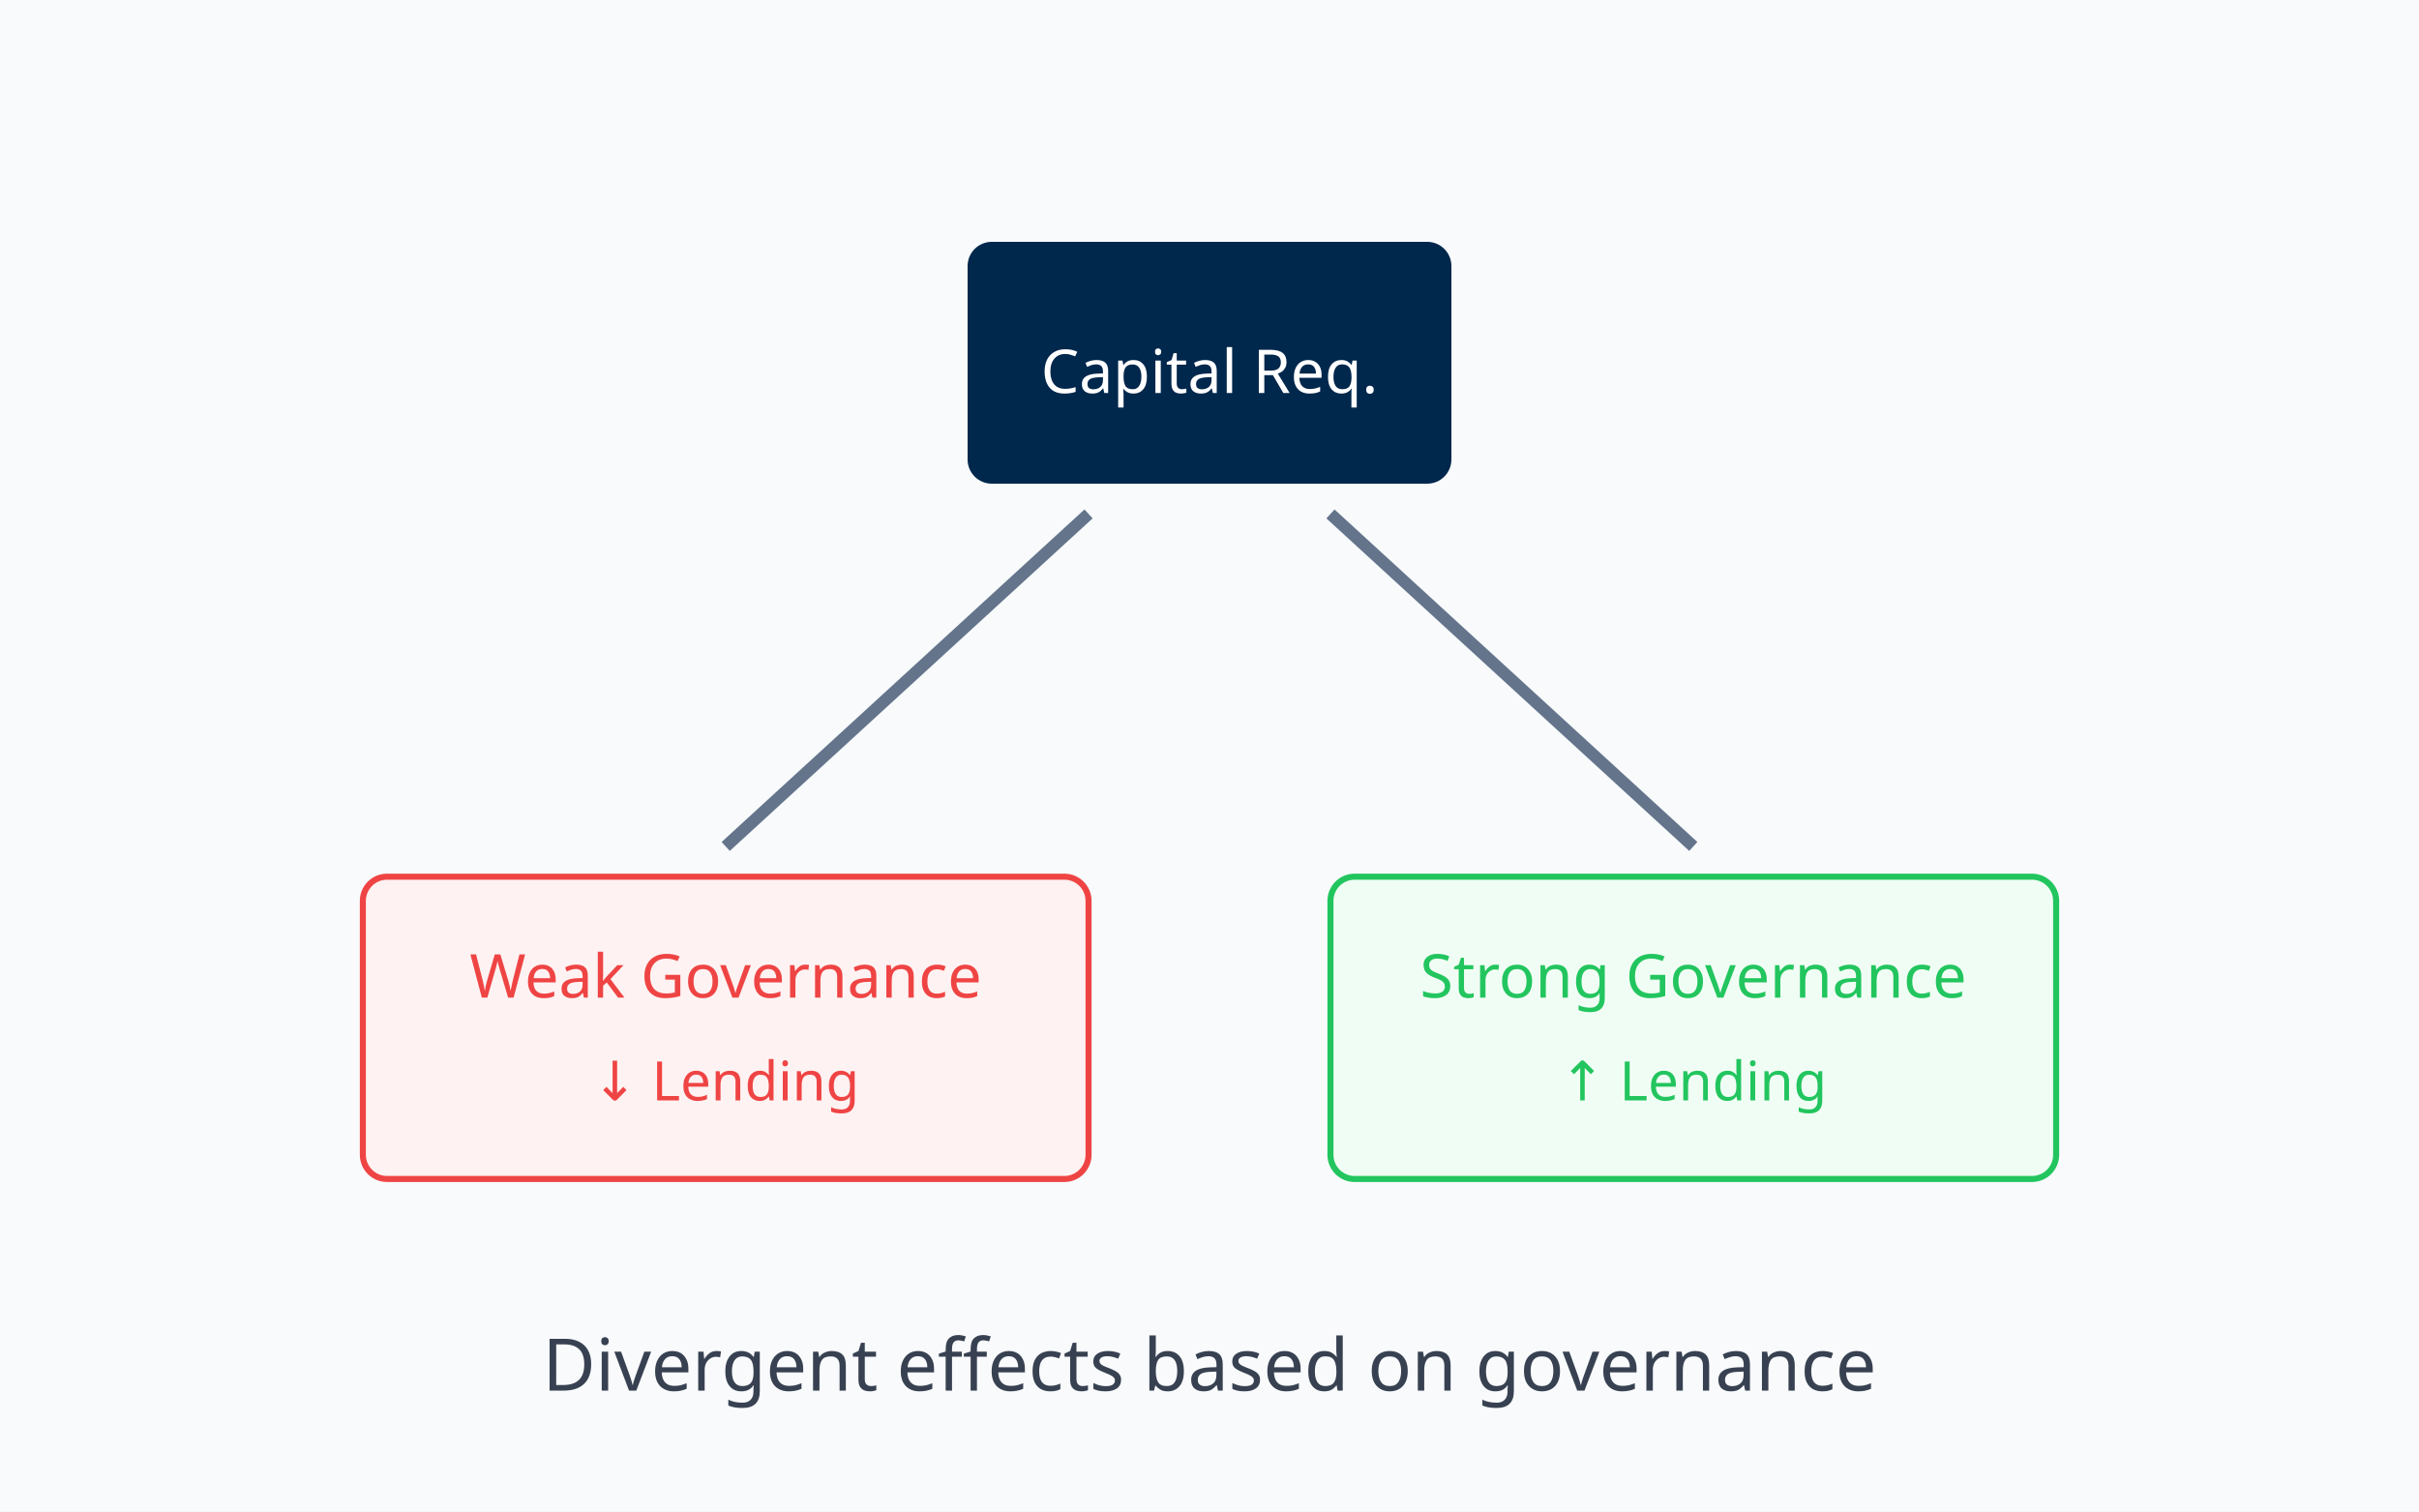
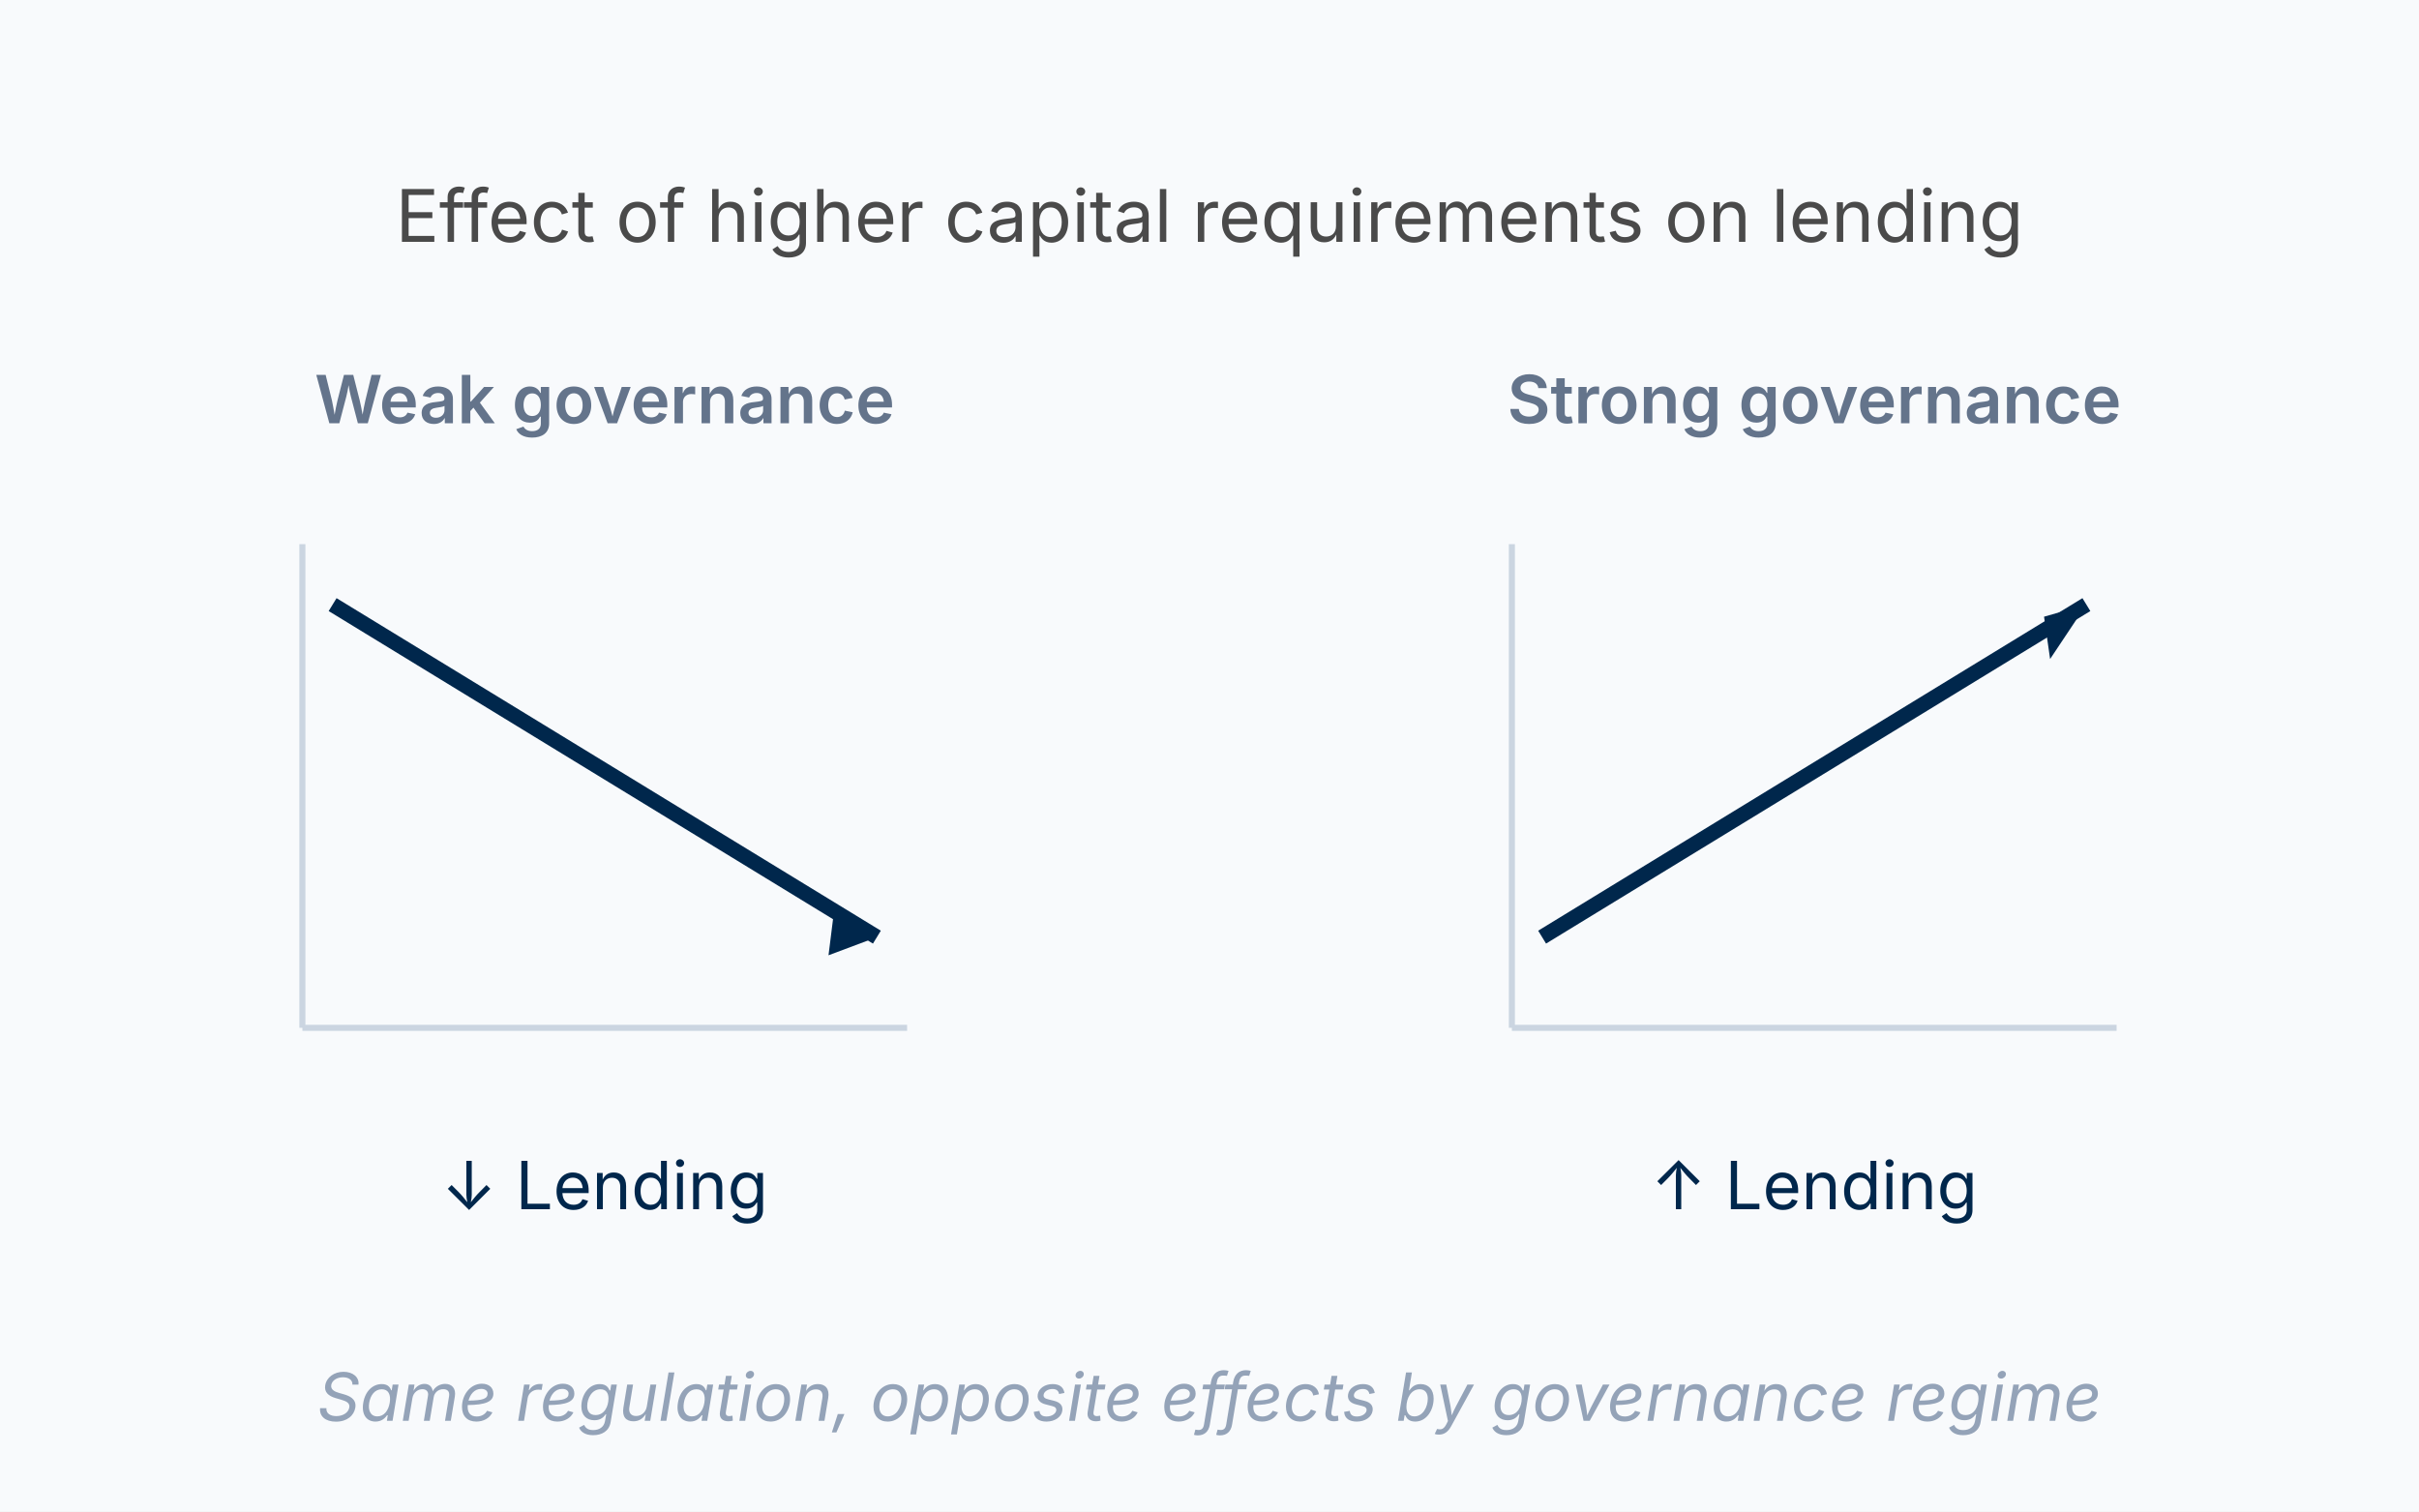
- <svg xmlns="http://www.w3.org/2000/svg" viewBox="0 0 400 250">
+ <svg xmlns="http://www.w3.org/2000/svg" viewBox="0 0 400 250" font-family="Inter, -apple-system, system-ui, sans-serif">
  <rect width="400" height="250" fill="#f8fafc" />
-   <rect x="160" y="40" width="80" height="40" rx="4" fill="#00274C" />
-   <text x="200" y="65" text-anchor="middle" font-family="system-ui" font-size="10" fill="#ffffff">Capital Req.</text>
-   <line x1="180" y1="85" x2="120" y2="140" stroke="#64748b" stroke-width="2" />
-   <line x1="220" y1="85" x2="280" y2="140" stroke="#64748b" stroke-width="2" />
-   <rect x="60" y="145" width="120" height="50" rx="4" fill="#fef2f2" stroke="#ef4444" />
-   <text x="120" y="165" text-anchor="middle" font-family="system-ui" font-size="10" fill="#ef4444">Weak Governance</text>
-   <text x="120" y="182" text-anchor="middle" font-family="system-ui" font-size="9" fill="#ef4444">↓ Lending</text>
-   <rect x="220" y="145" width="120" height="50" rx="4" fill="#f0fdf4" stroke="#22c55e" />
-   <text x="280" y="165" text-anchor="middle" font-family="system-ui" font-size="10" fill="#22c55e">Strong Governance</text>
-   <text x="280" y="182" text-anchor="middle" font-family="system-ui" font-size="9" fill="#22c55e">↑ Lending</text>
-   <text x="200" y="230" text-anchor="middle" font-family="system-ui" font-size="12" fill="#374151">Divergent effects based on governance</text>
+   <text x="200" y="40" text-anchor="middle" font-size="12" fill="#4a4a4a">Effect of higher capital requirements on lending</text>
+   <text x="100" y="70" text-anchor="middle" font-size="11" font-weight="600" fill="#64748b">Weak governance</text>
+   <line x1="50" y1="170" x2="150" y2="170" stroke="#cbd5e1" stroke-width="1" />
+   <line x1="50" y1="90" x2="50" y2="170" stroke="#cbd5e1" stroke-width="1" />
+   <line x1="55" y1="100" x2="145" y2="155" stroke="#00274C" stroke-width="2.5" />
+   <polygon points="145,155 138,150 137,158" fill="#00274C" />
+   <text x="100" y="200" text-anchor="middle" font-size="11" fill="#00274C">↓ Lending</text>
+   <text x="300" y="70" text-anchor="middle" font-size="11" font-weight="600" fill="#64748b">Strong governance</text>
+   <line x1="250" y1="170" x2="350" y2="170" stroke="#cbd5e1" stroke-width="1" />
+   <line x1="250" y1="90" x2="250" y2="170" stroke="#cbd5e1" stroke-width="1" />
+   <line x1="255" y1="155" x2="345" y2="100" stroke="#00274C" stroke-width="2.5" />
+   <polygon points="345,100 338,102 339,109" fill="#00274C" />
+   <text x="300" y="200" text-anchor="middle" font-size="11" fill="#00274C">↑ Lending</text>
+   <text x="200" y="235" text-anchor="middle" font-size="11" fill="#94a3b8" font-style="italic">Same regulation, opposite effects by governance regime</text>
</svg>
